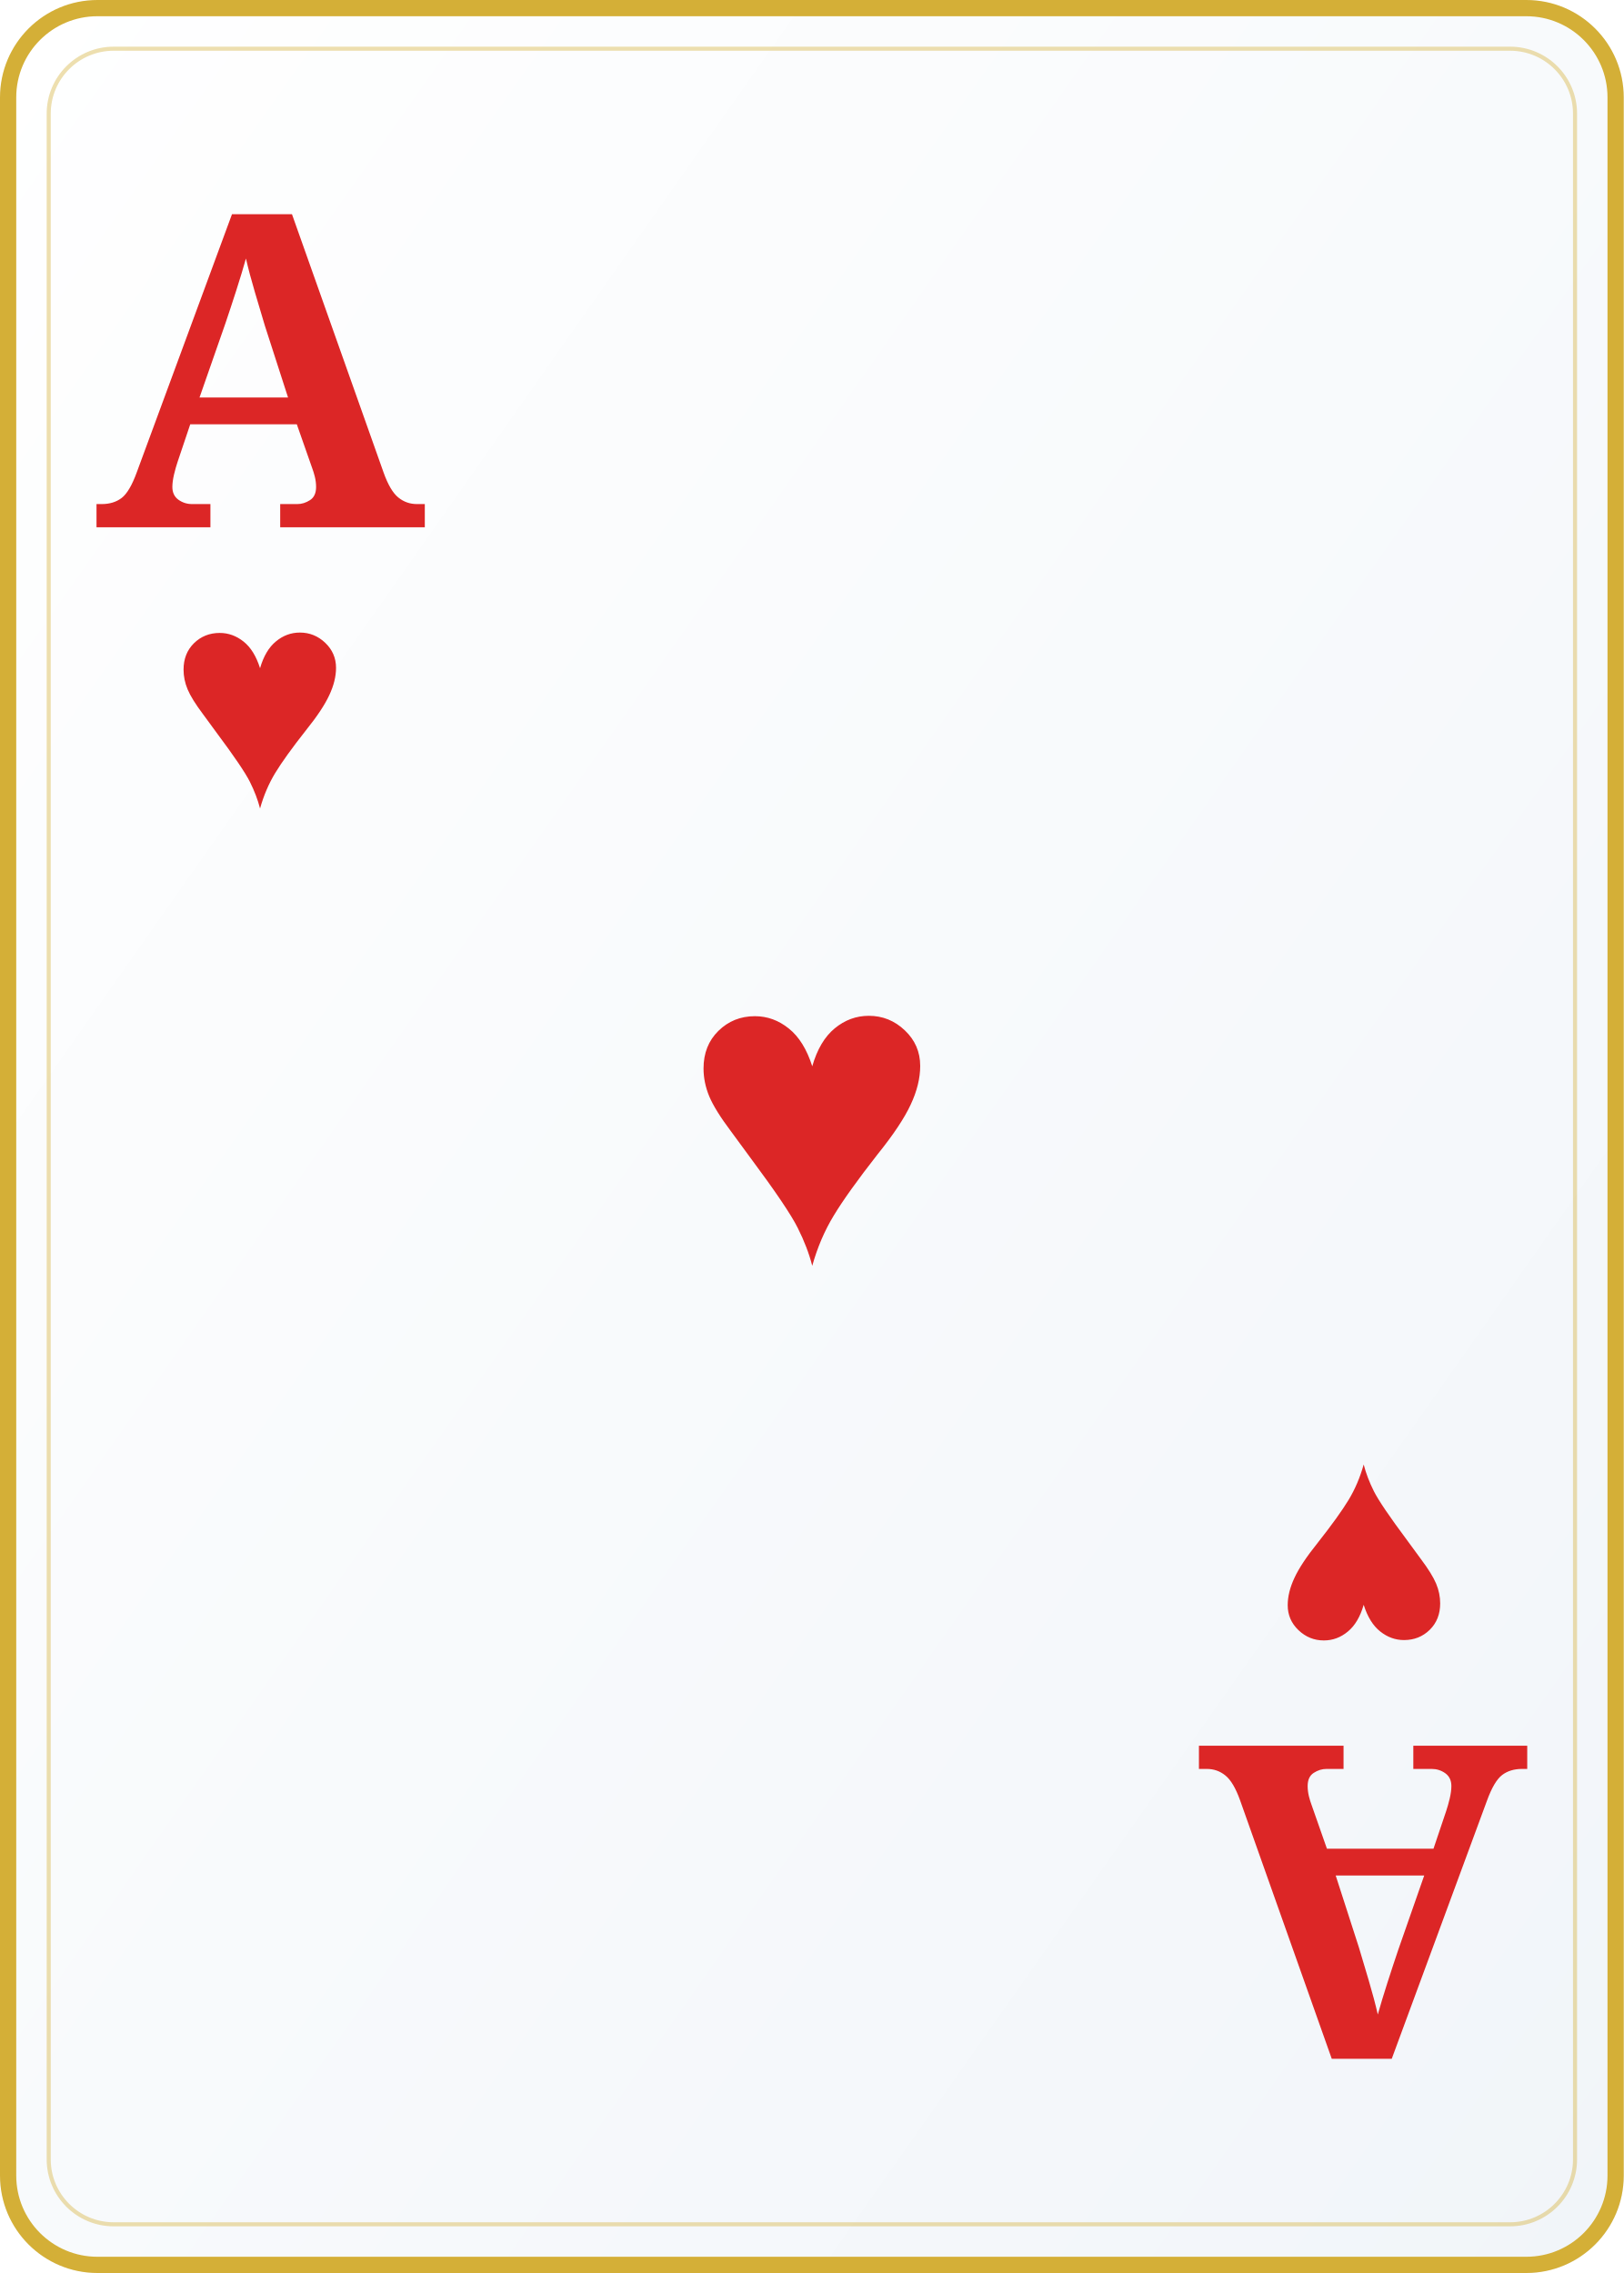
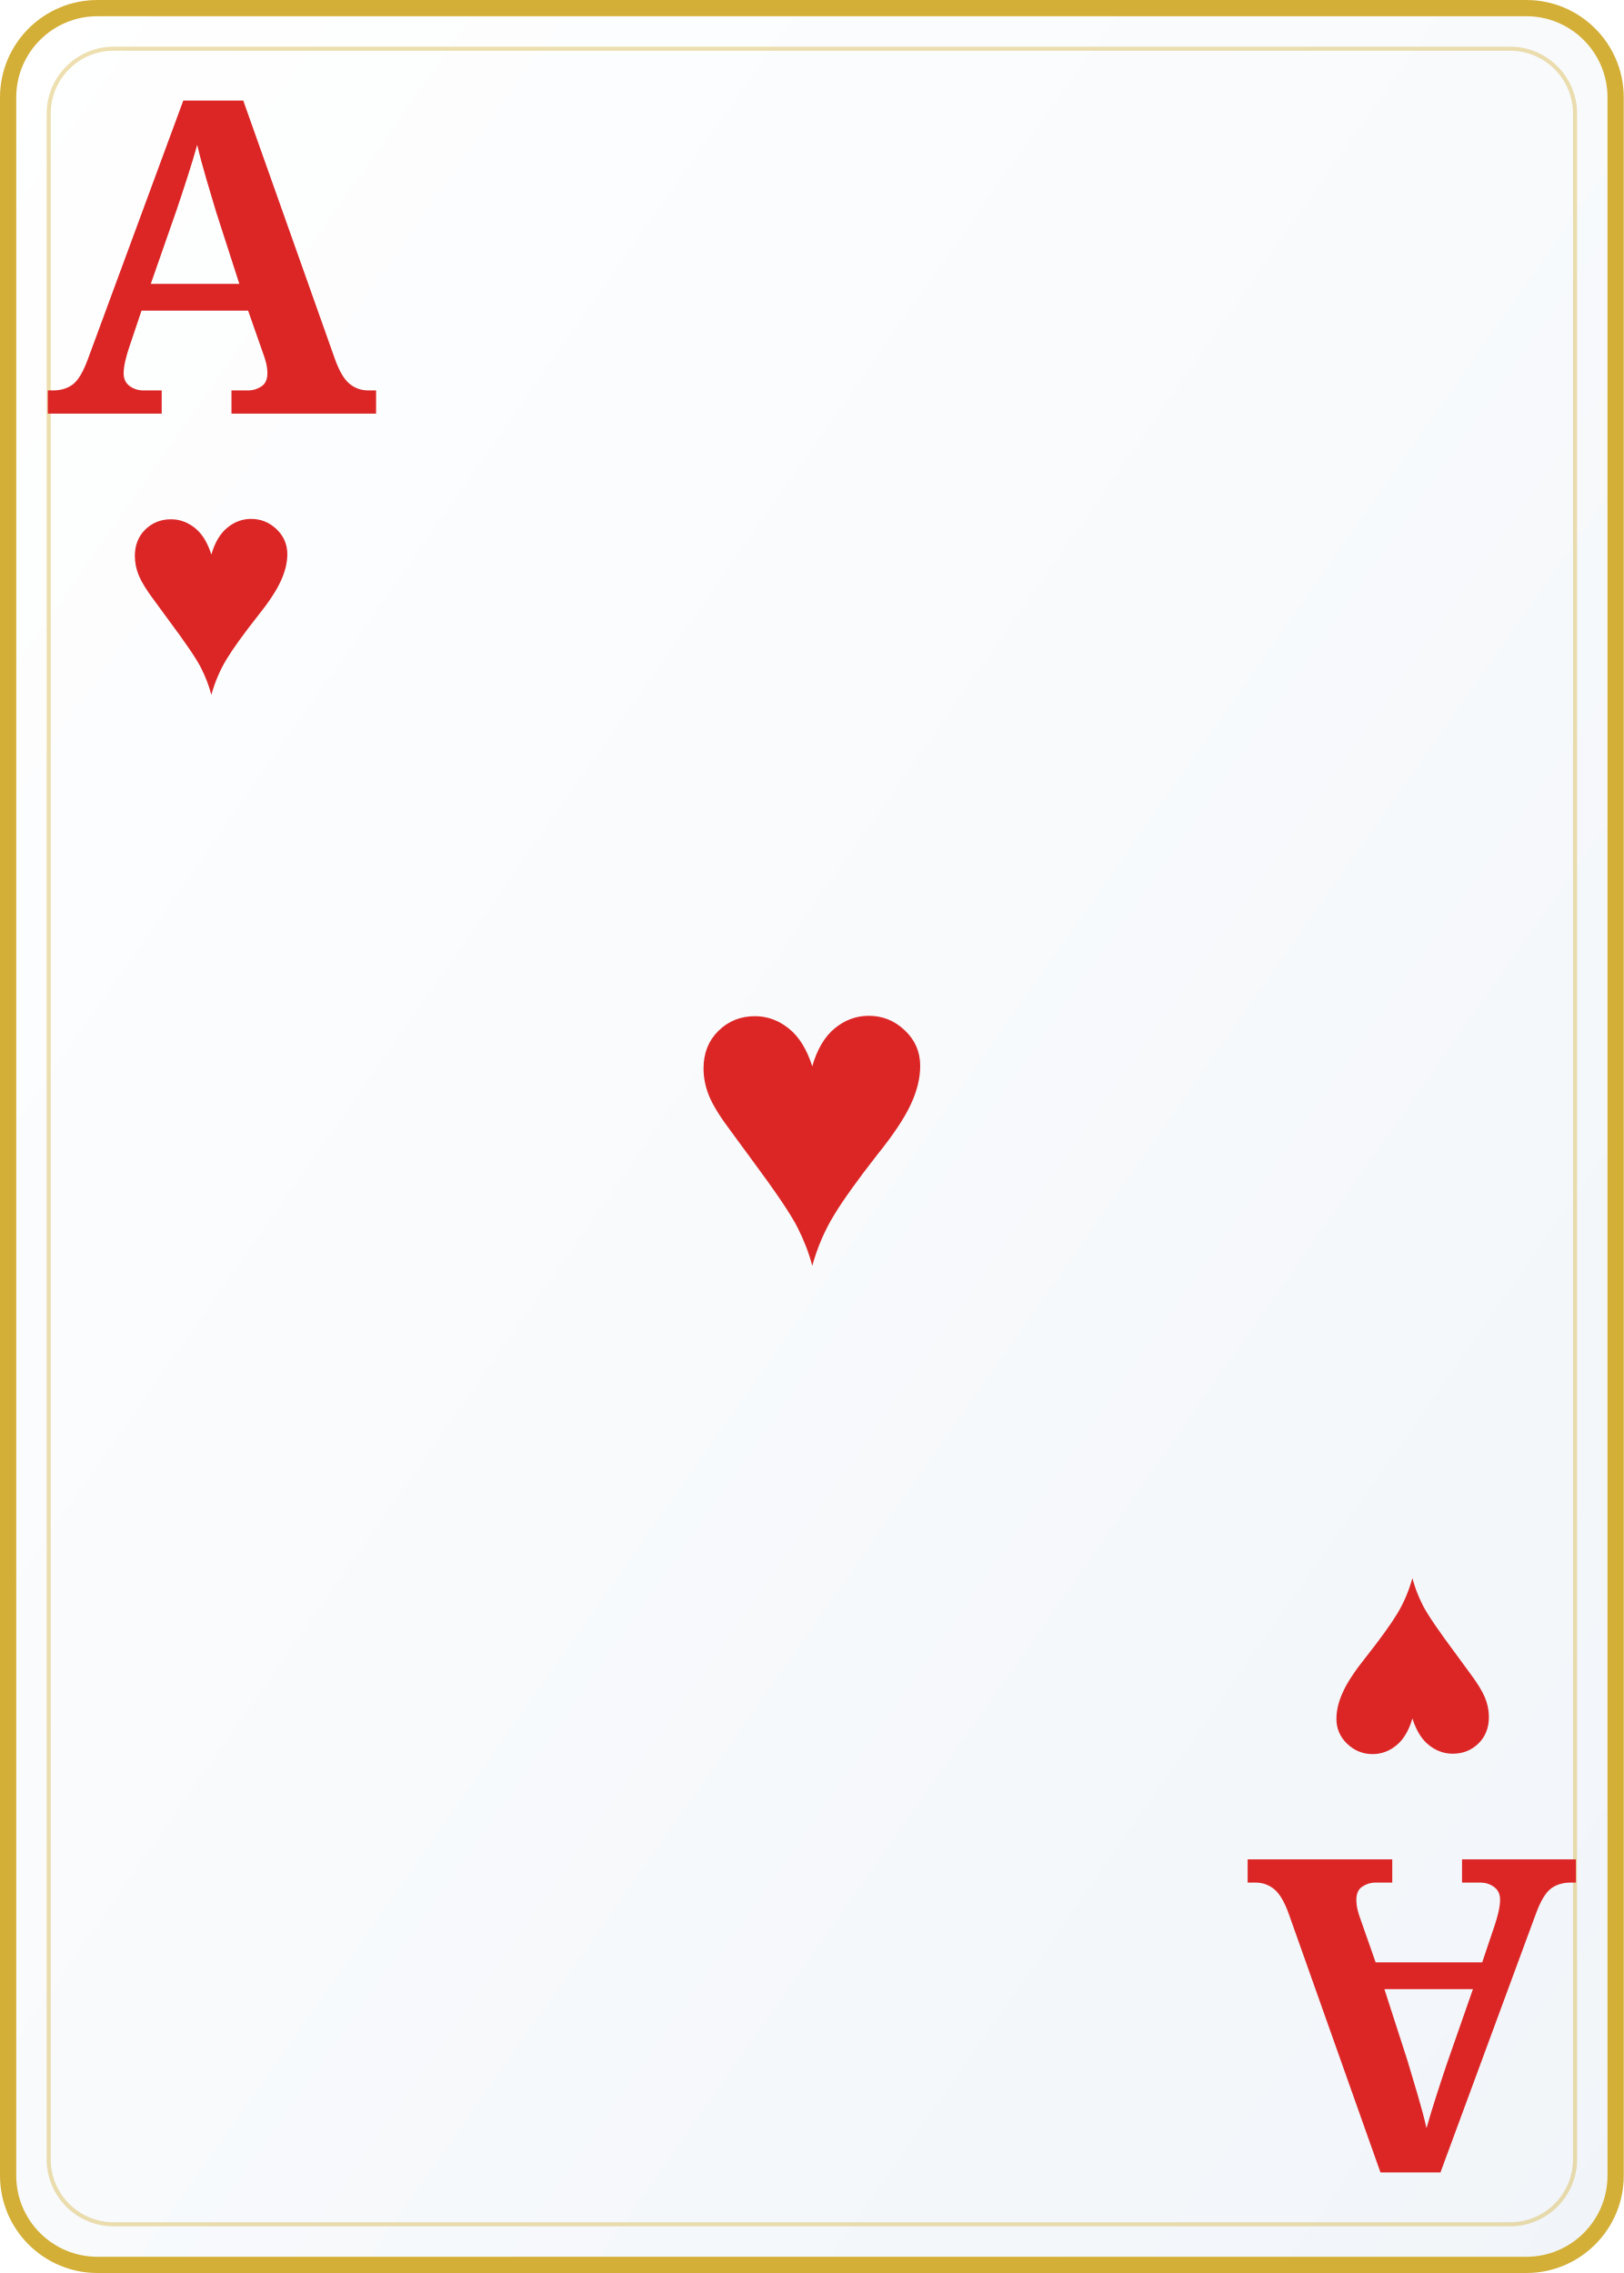
<svg xmlns="http://www.w3.org/2000/svg" viewBox="0 0 200 280" width="200" height="280">
  <defs>
    <linearGradient id="cardBg" x1="0%" y1="0%" x2="100%" y2="100%">
      <stop offset="0%" style="stop-color:#ffffff" />
      <stop offset="100%" style="stop-color:#f1f5f9" />
    </linearGradient>
  </defs>
  <rect width="200" height="280" rx="12" fill="url(#cardBg)" />
  <rect x="1" y="1" width="198" height="278" rx="11" fill="none" stroke="#d4af37" stroke-width="2" />
  <rect x="6" y="6" width="188" height="268" rx="8" fill="none" stroke="#d4af37" stroke-width="0.5" opacity="0.4" />
-   <text x="32" y="44" font-family="Georgia,serif" font-size="54" font-weight="900" fill="#dc2626" text-anchor="middle" dominant-baseline="central">A</text>
-   <text x="32" y="86" font-family="Arial,sans-serif" font-size="38" fill="#dc2626" text-anchor="middle" dominant-baseline="central">♥</text>
-   <text x="168" y="236" font-family="Georgia,serif" font-size="54" font-weight="900" fill="#dc2626" text-anchor="middle" dominant-baseline="central" transform="rotate(180,168,236)">A</text>
-   <text x="168" y="194" font-family="Arial,sans-serif" font-size="38" fill="#dc2626" text-anchor="middle" dominant-baseline="central" transform="rotate(180,168,194)">♥</text>
+   <text x="26" y="30" font-family="Georgia,serif" font-size="54" font-weight="900" fill="#dc2626" text-anchor="middle" dominant-baseline="central">A</text>
+   <text x="26" y="72" font-family="Arial,sans-serif" font-size="38" fill="#dc2626" text-anchor="middle" dominant-baseline="central">♥</text>
+   <text x="174" y="250" font-family="Georgia,serif" font-size="54" font-weight="900" fill="#dc2626" text-anchor="middle" dominant-baseline="central" transform="rotate(180,174,250)">A</text>
+   <text x="174" y="208" font-family="Arial,sans-serif" font-size="38" fill="#dc2626" text-anchor="middle" dominant-baseline="central" transform="rotate(180,174,208)">♥</text>
  <text x="100" y="140" font-family="Arial,sans-serif" font-size="54" fill="#dc2626" text-anchor="middle" dominant-baseline="middle">♥</text>
</svg>
